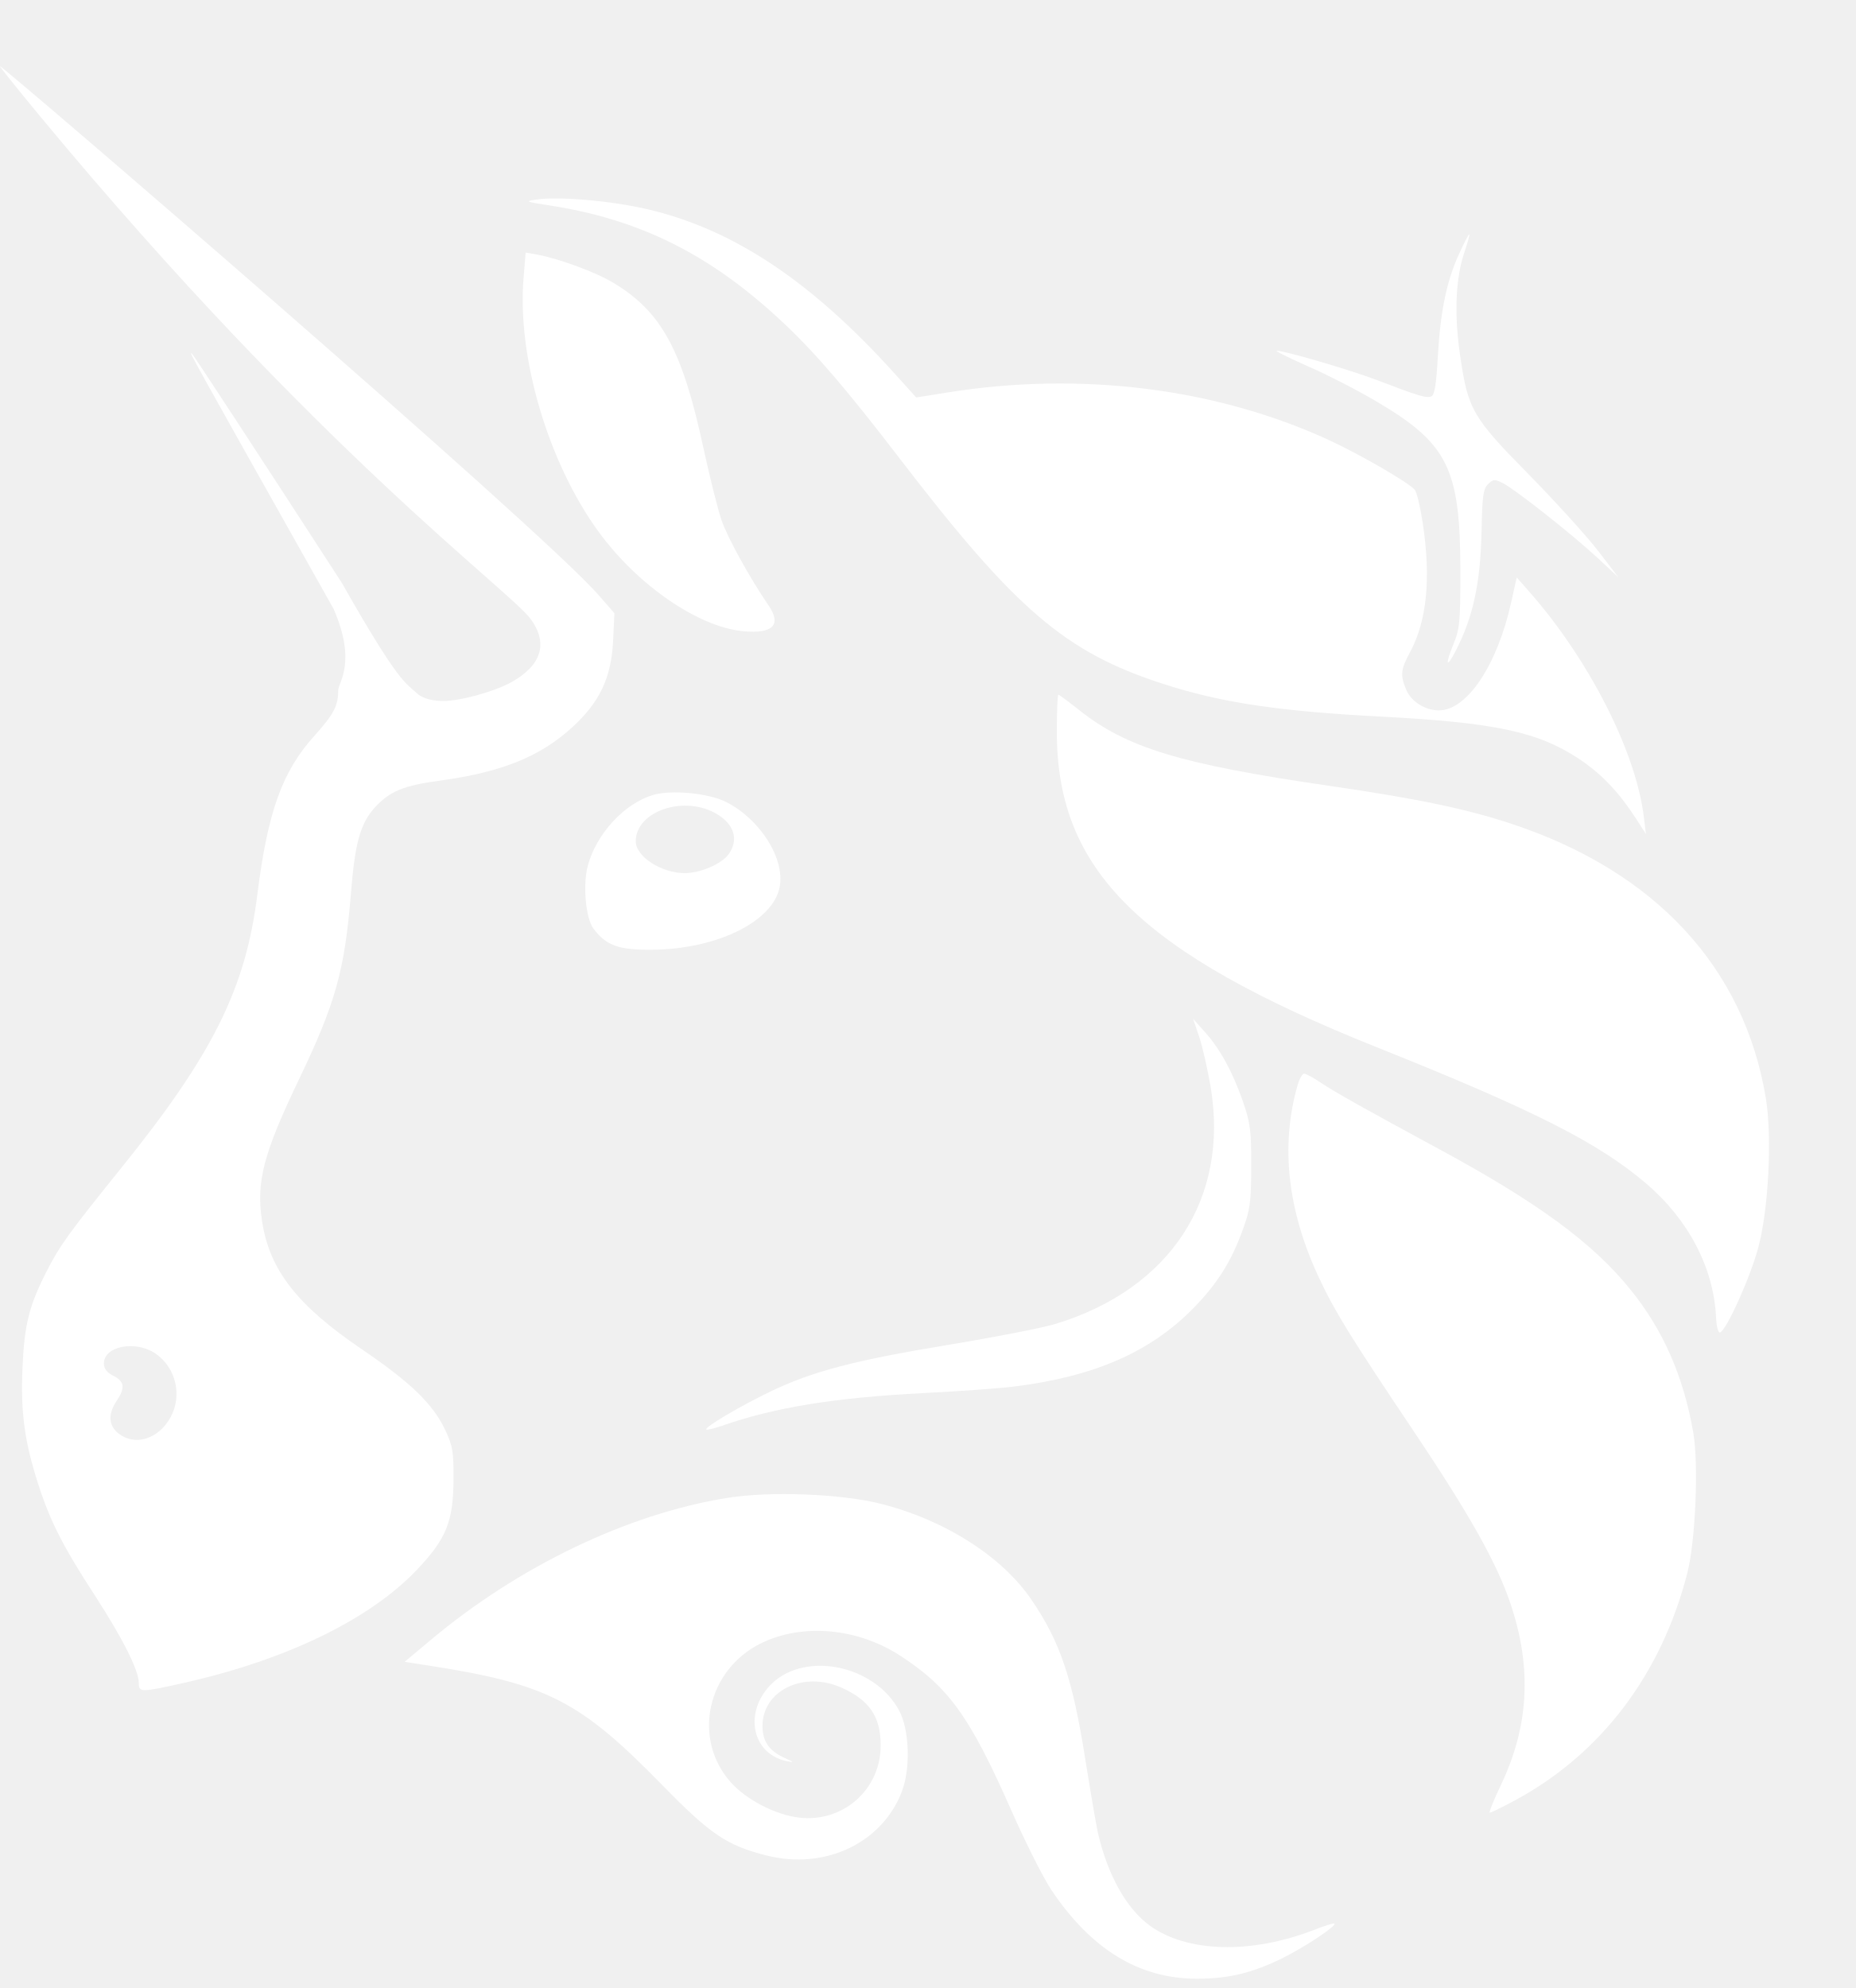
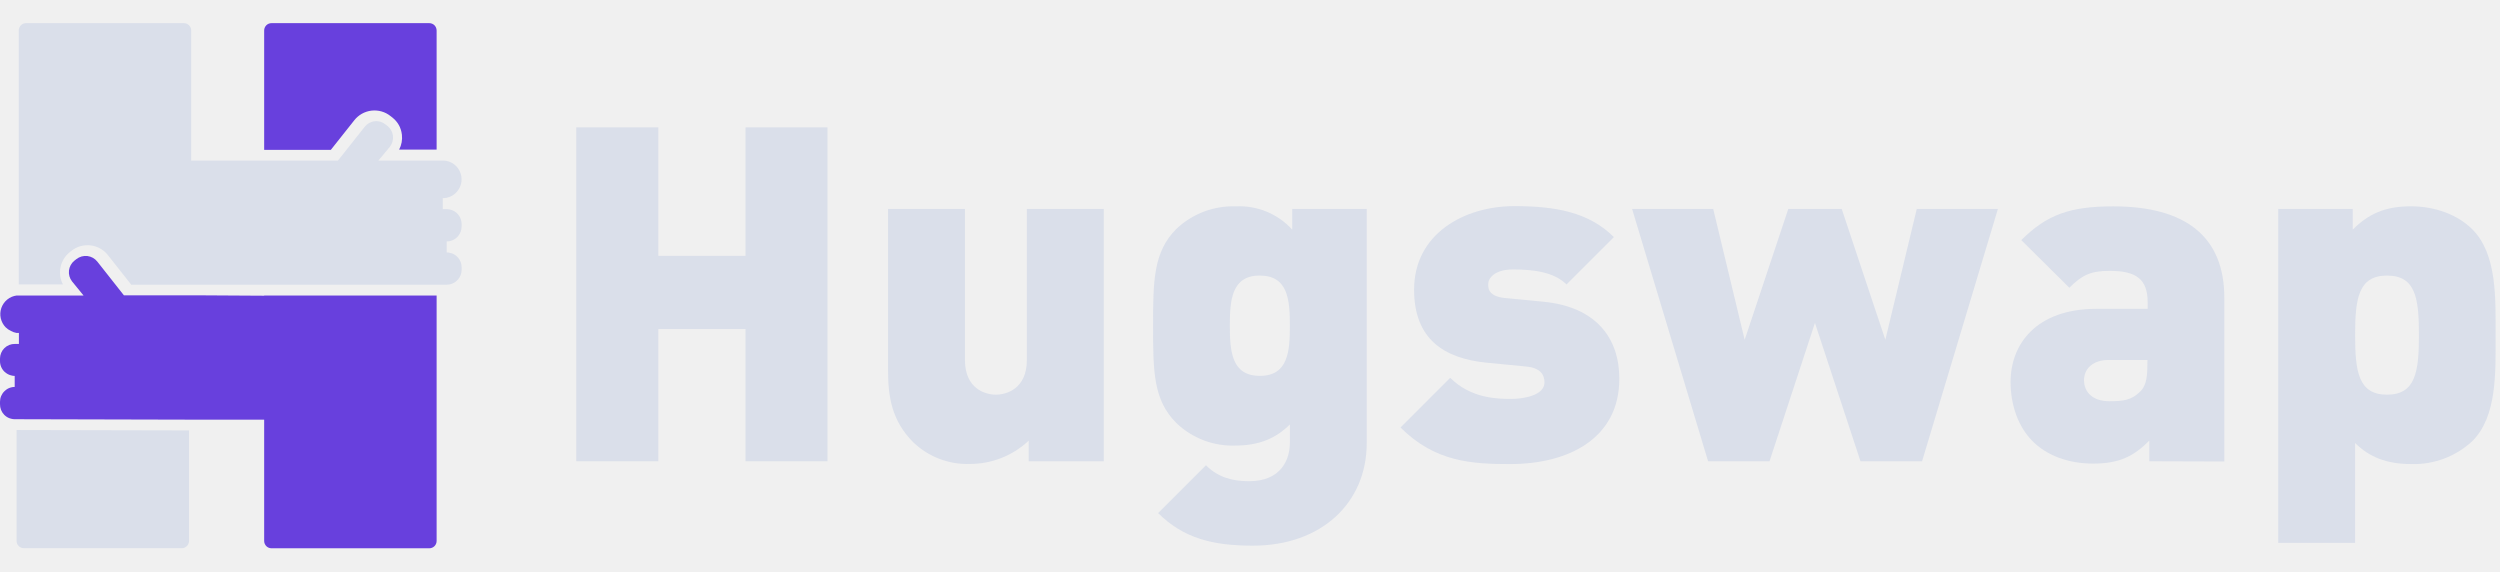
- <svg xmlns="http://www.w3.org/2000/svg" width="14" height="15" viewBox="0 0 14 15" fill="none">
-   <path d="M4.152 1.551C3.964 1.522 3.956 1.519 4.045 1.506C4.214 1.48 4.615 1.515 4.891 1.58C5.535 1.732 6.121 2.122 6.747 2.815L6.913 2.999L7.151 2.961C8.153 2.801 9.172 2.928 10.024 3.319C10.259 3.427 10.629 3.641 10.675 3.696C10.69 3.714 10.717 3.827 10.735 3.947C10.798 4.365 10.767 4.684 10.638 4.923C10.568 5.053 10.564 5.094 10.611 5.206C10.649 5.294 10.753 5.36 10.857 5.36C11.069 5.36 11.297 5.019 11.402 4.546L11.444 4.357L11.527 4.451C11.983 4.965 12.342 5.665 12.403 6.163L12.419 6.293L12.343 6.175C12.211 5.972 12.078 5.833 11.908 5.722C11.602 5.521 11.279 5.452 10.422 5.407C9.648 5.367 9.21 5.301 8.776 5.16C8.037 4.921 7.665 4.602 6.787 3.458C6.397 2.949 6.157 2.668 5.917 2.442C5.372 1.927 4.837 1.657 4.152 1.551Z" fill="white" />
-   <path d="M10.849 2.686C10.869 2.346 10.915 2.121 11.009 1.916C11.046 1.835 11.08 1.768 11.086 1.768C11.091 1.768 11.075 1.828 11.05 1.901C10.982 2.101 10.971 2.373 11.018 2.69C11.077 3.092 11.111 3.15 11.539 3.584C11.739 3.788 11.972 4.045 12.057 4.155L12.211 4.356L12.057 4.212C11.869 4.037 11.436 3.695 11.341 3.646C11.277 3.614 11.267 3.614 11.228 3.653C11.191 3.689 11.184 3.743 11.179 3.999C11.171 4.398 11.116 4.654 10.984 4.91C10.913 5.048 10.902 5.019 10.966 4.862C11.014 4.746 11.019 4.694 11.019 4.308C11.018 3.533 10.925 3.346 10.382 3.027C10.245 2.946 10.018 2.829 9.878 2.768C9.739 2.706 9.628 2.652 9.632 2.648C9.647 2.633 10.177 2.787 10.39 2.868C10.708 2.99 10.76 3.005 10.799 2.991C10.824 2.981 10.837 2.906 10.849 2.686Z" fill="white" />
-   <path d="M4.517 4.013C4.136 3.491 3.899 2.69 3.951 2.091L3.966 1.906L4.053 1.921C4.217 1.951 4.498 2.055 4.63 2.135C4.991 2.353 5.148 2.64 5.307 3.378C5.354 3.594 5.415 3.839 5.443 3.922C5.488 4.055 5.66 4.366 5.799 4.568C5.899 4.714 5.833 4.783 5.611 4.763C5.272 4.733 4.813 4.418 4.517 4.013Z" fill="white" />
-   <path d="M10.386 7.901C8.602 7.187 7.974 6.567 7.974 5.522C7.974 5.368 7.979 5.242 7.986 5.242C7.992 5.242 8.061 5.293 8.139 5.355C8.501 5.643 8.906 5.766 10.027 5.929C10.688 6.025 11.059 6.102 11.402 6.215C12.49 6.574 13.164 7.302 13.325 8.294C13.371 8.583 13.344 9.123 13.268 9.408C13.209 9.633 13.026 10.039 12.978 10.054C12.964 10.059 12.951 10.008 12.948 9.938C12.93 9.566 12.74 9.203 12.422 8.931C12.06 8.622 11.575 8.376 10.386 7.901Z" fill="white" />
-   <path d="M9.134 8.197C9.111 8.065 9.073 7.896 9.048 7.822L9.002 7.687L9.087 7.782C9.204 7.912 9.296 8.079 9.375 8.302C9.434 8.472 9.441 8.522 9.441 8.798C9.44 9.069 9.433 9.126 9.377 9.279C9.29 9.52 9.182 9.69 9.001 9.874C8.675 10.204 8.256 10.386 7.651 10.462C7.546 10.475 7.24 10.497 6.971 10.511C6.292 10.546 5.845 10.619 5.444 10.759C5.386 10.779 5.335 10.791 5.329 10.786C5.313 10.77 5.587 10.608 5.812 10.5C6.13 10.347 6.447 10.264 7.157 10.147C7.508 10.089 7.87 10.018 7.962 9.99C8.83 9.726 9.277 9.043 9.134 8.197Z" fill="white" />
-   <path d="M9.952 9.641C9.715 9.135 9.66 8.646 9.79 8.19C9.804 8.141 9.826 8.101 9.84 8.101C9.853 8.101 9.909 8.131 9.964 8.168C10.073 8.241 10.292 8.364 10.876 8.68C11.604 9.075 12.02 9.38 12.302 9.73C12.549 10.035 12.702 10.384 12.776 10.808C12.818 11.049 12.793 11.628 12.731 11.87C12.535 12.634 12.08 13.234 11.431 13.584C11.336 13.635 11.251 13.677 11.241 13.677C11.232 13.678 11.267 13.59 11.318 13.483C11.537 13.029 11.562 12.588 11.396 12.097C11.295 11.796 11.089 11.429 10.673 10.808C10.189 10.087 10.071 9.895 9.952 9.641Z" fill="white" />
-   <path d="M3.25 12.374C3.913 11.818 4.736 11.423 5.487 11.302C5.81 11.25 6.349 11.271 6.648 11.347C7.128 11.469 7.558 11.742 7.781 12.068C7.999 12.387 8.093 12.664 8.19 13.282C8.229 13.525 8.271 13.77 8.283 13.825C8.356 14.145 8.499 14.401 8.675 14.529C8.956 14.733 9.439 14.746 9.914 14.562C9.994 14.53 10.064 14.509 10.069 14.514C10.086 14.531 9.847 14.69 9.678 14.774C9.451 14.886 9.271 14.93 9.031 14.93C8.596 14.93 8.235 14.71 7.934 14.262C7.874 14.173 7.741 13.909 7.637 13.674C7.319 12.953 7.162 12.733 6.793 12.493C6.471 12.283 6.056 12.246 5.744 12.398C5.335 12.598 5.22 13.118 5.514 13.448C5.631 13.579 5.848 13.692 6.026 13.714C6.359 13.755 6.645 13.504 6.645 13.17C6.645 12.953 6.561 12.829 6.35 12.734C6.061 12.605 5.752 12.756 5.753 13.025C5.754 13.14 5.804 13.212 5.92 13.264C5.994 13.298 5.996 13.3 5.935 13.288C5.671 13.233 5.609 12.916 5.821 12.706C6.077 12.454 6.605 12.565 6.786 12.91C6.862 13.055 6.871 13.343 6.805 13.517C6.656 13.907 6.223 14.112 5.783 14C5.484 13.924 5.362 13.842 5.001 13.473C4.374 12.831 4.131 12.706 3.227 12.566L3.053 12.539L3.25 12.374Z" fill="white" />
-   <path fill-rule="evenodd" clip-rule="evenodd" d="M0.308 0.884C2.402 3.41 3.845 4.452 4.005 4.672C4.137 4.854 4.087 5.018 3.861 5.146C3.735 5.217 3.475 5.289 3.346 5.289C3.199 5.289 3.148 5.233 3.148 5.233C3.063 5.153 3.015 5.167 2.578 4.396C1.972 3.46 1.464 2.684 1.45 2.671C1.418 2.641 1.419 2.642 2.517 4.594C2.694 5.001 2.552 5.15 2.552 5.208C2.552 5.326 2.519 5.388 2.373 5.551C2.129 5.821 2.02 6.125 1.941 6.754C1.853 7.459 1.605 7.957 0.917 8.81C0.515 9.309 0.449 9.4 0.347 9.602C0.219 9.855 0.184 9.997 0.17 10.316C0.155 10.655 0.184 10.873 0.288 11.197C0.379 11.48 0.474 11.666 0.717 12.04C0.926 12.363 1.047 12.603 1.047 12.697C1.047 12.771 1.061 12.771 1.386 12.698C2.163 12.524 2.794 12.217 3.149 11.841C3.369 11.608 3.42 11.48 3.422 11.161C3.423 10.953 3.416 10.909 3.359 10.789C3.267 10.594 3.099 10.431 2.728 10.179C2.243 9.85 2.035 9.584 1.978 9.219C1.931 8.919 1.986 8.708 2.254 8.148C2.532 7.569 2.601 7.322 2.648 6.739C2.678 6.362 2.719 6.213 2.828 6.093C2.942 5.969 3.044 5.927 3.326 5.889C3.785 5.826 4.077 5.708 4.317 5.488C4.525 5.298 4.612 5.114 4.626 4.837L4.636 4.627L4.519 4.493C4.098 4.004 0.026 0.5 0 0.5C-0.005 0.5 0.133 0.673 0.308 0.884ZM1.284 10.699C1.379 10.531 1.328 10.316 1.169 10.21C1.018 10.111 0.784 10.158 0.784 10.287C0.784 10.327 0.806 10.356 0.856 10.381C0.94 10.424 0.946 10.472 0.88 10.57C0.813 10.67 0.819 10.757 0.895 10.817C1.018 10.912 1.192 10.86 1.284 10.699Z" fill="white" />
-   <path fill-rule="evenodd" clip-rule="evenodd" d="M4.925 5.999C4.71 6.064 4.501 6.291 4.436 6.529C4.396 6.674 4.419 6.929 4.478 7.007C4.574 7.134 4.666 7.168 4.917 7.166C5.407 7.163 5.833 6.954 5.883 6.692C5.923 6.478 5.736 6.181 5.478 6.051C5.345 5.984 5.062 5.957 4.925 5.999ZM5.499 6.444C5.574 6.337 5.541 6.222 5.412 6.144C5.168 5.995 4.797 6.118 4.797 6.348C4.797 6.463 4.99 6.588 5.167 6.588C5.285 6.588 5.446 6.518 5.499 6.444Z" fill="white" />
+ <svg xmlns="http://www.w3.org/2000/svg" width="105" height="24" viewBox="0 0 105 24" fill="none">
+   <path d="M7.939 18.077V22.717C7.939 22.799 7.907 22.877 7.849 22.935C7.791 22.992 7.713 23.025 7.631 23.025H1.005C0.923 23.025 0.845 22.992 0.787 22.935C0.729 22.877 0.697 22.799 0.697 22.717V18.061L7.939 18.077Z" fill="#DADFEA" />
+   <path d="M18.338 1.28V6.282H16.765C16.865 6.09 16.905 5.873 16.88 5.658C16.876 5.618 16.869 5.579 16.86 5.539C16.854 5.507 16.845 5.475 16.834 5.444C16.826 5.418 16.817 5.393 16.806 5.368L16.791 5.33C16.78 5.305 16.768 5.281 16.755 5.257C16.738 5.226 16.719 5.195 16.698 5.166C16.68 5.139 16.659 5.113 16.637 5.088C16.618 5.065 16.599 5.044 16.578 5.023C16.548 4.993 16.516 4.965 16.483 4.938L16.404 4.877C16.293 4.787 16.165 4.721 16.027 4.681C15.89 4.642 15.746 4.63 15.604 4.646C15.462 4.663 15.325 4.707 15.2 4.777C15.076 4.847 14.966 4.941 14.878 5.054L13.895 6.294H11.095V1.28C11.095 1.198 11.128 1.12 11.185 1.062C11.243 1.004 11.322 0.972 11.403 0.972H18.03C18.111 0.972 18.19 1.004 18.248 1.062C18.305 1.12 18.338 1.198 18.338 1.28Z" fill="#6840DD" />
+   <path d="M18.338 12.412V22.72C18.338 22.802 18.306 22.88 18.248 22.938C18.19 22.996 18.112 23.028 18.03 23.028H11.403C11.322 23.028 11.243 22.996 11.186 22.938C11.128 22.88 11.095 22.802 11.095 22.72V17.625H8.409H7.947L0.704 17.607H0.617C0.564 17.607 0.512 17.6 0.462 17.585C0.378 17.565 0.299 17.525 0.231 17.47C0.213 17.456 0.195 17.44 0.179 17.424C0.121 17.364 0.075 17.294 0.044 17.216C0.014 17.139 -0.001 17.057 0 16.974V16.873C4.4659e-05 16.791 0.016 16.71 0.048 16.634C0.08 16.559 0.126 16.49 0.185 16.433C0.2 16.417 0.217 16.403 0.234 16.39C0.3 16.333 0.378 16.293 0.462 16.272C0.512 16.258 0.564 16.251 0.617 16.251V15.789C0.564 15.788 0.512 15.78 0.462 15.765C0.377 15.744 0.298 15.703 0.231 15.647L0.187 15.611C0.127 15.553 0.079 15.483 0.047 15.405C0.015 15.328 -0.001 15.245 0 15.161V15.061C0 14.979 0.016 14.899 0.048 14.823C0.079 14.748 0.125 14.68 0.183 14.623C0.241 14.565 0.31 14.52 0.386 14.489C0.462 14.459 0.543 14.444 0.624 14.445H0.794V13.982C0.759 13.986 0.725 13.986 0.69 13.982C0.61 13.968 0.533 13.941 0.462 13.901C0.379 13.863 0.303 13.811 0.237 13.747C0.135 13.642 0.064 13.51 0.032 13.367C-0 13.224 0.008 13.075 0.056 12.936C0.104 12.797 0.19 12.675 0.303 12.582C0.417 12.489 0.554 12.43 0.7 12.411C0.735 12.408 0.77 12.408 0.805 12.411H3.509L3.027 11.82C2.924 11.69 2.878 11.525 2.897 11.361C2.917 11.196 3 11.046 3.13 10.944L3.21 10.882C3.34 10.78 3.506 10.734 3.67 10.753C3.834 10.773 3.984 10.857 4.087 10.987L5.204 12.404H7.939H8.402L11.095 12.42V12.412H18.338Z" fill="#6840DD" />
+   <path d="M19.388 9.413V9.514C19.388 9.66 19.337 9.802 19.243 9.914C19.15 10.027 19.02 10.103 18.876 10.13C18.838 10.137 18.8 10.141 18.762 10.141V10.603C18.8 10.603 18.838 10.606 18.876 10.614C19.021 10.639 19.152 10.715 19.246 10.828C19.339 10.941 19.39 11.084 19.388 11.23V11.331C19.388 11.477 19.337 11.619 19.243 11.731C19.15 11.844 19.02 11.92 18.876 11.947C18.838 11.954 18.8 11.958 18.762 11.958H8.023H5.512L4.532 10.714C4.355 10.488 4.095 10.342 3.811 10.307C3.526 10.272 3.238 10.35 3.011 10.526L2.933 10.589C2.734 10.746 2.597 10.967 2.544 11.214C2.491 11.461 2.525 11.719 2.642 11.944H0.893C0.857 11.944 0.822 11.944 0.788 11.944V1.28C0.788 1.198 0.82 1.12 0.878 1.062C0.936 1.004 1.014 0.972 1.096 0.972H7.722C7.804 0.972 7.882 1.004 7.94 1.062C7.998 1.12 8.03 1.198 8.03 1.28V6.744H14.194L15.316 5.328C15.367 5.263 15.429 5.209 15.501 5.168C15.573 5.128 15.652 5.102 15.733 5.093C15.815 5.083 15.898 5.09 15.977 5.113C16.056 5.136 16.129 5.175 16.193 5.227L16.272 5.288C16.401 5.39 16.485 5.54 16.504 5.703C16.524 5.867 16.478 6.032 16.377 6.162L15.891 6.744H18.596C18.612 6.743 18.628 6.743 18.645 6.744C18.724 6.748 18.802 6.764 18.876 6.792C19.026 6.849 19.155 6.951 19.247 7.083C19.338 7.215 19.387 7.372 19.387 7.533C19.387 7.693 19.338 7.85 19.247 7.982C19.155 8.115 19.026 8.216 18.876 8.273C18.802 8.302 18.724 8.318 18.645 8.321C18.628 8.322 18.612 8.322 18.596 8.321V8.783H18.762C18.8 8.783 18.838 8.787 18.876 8.794C19.02 8.821 19.151 8.898 19.244 9.011C19.338 9.124 19.389 9.267 19.388 9.413Z" fill="#DADFEA" />
+   <path d="M31.312 19.373V13.82H27.65V19.373H24.203V5.349H27.65V10.746H31.312V5.349H34.755V19.373H31.312Z" fill="#DADFEA" />
+   <path d="M43.206 19.374V18.507C42.541 19.135 41.66 19.485 40.745 19.485C40.307 19.502 39.87 19.43 39.461 19.274C39.051 19.119 38.677 18.882 38.36 18.579C37.455 17.674 37.298 16.668 37.298 15.547V8.776H40.528V15.119C40.528 16.339 41.395 16.576 41.827 16.576C42.259 16.576 43.128 16.339 43.128 15.119V8.776H46.358V19.374H43.206Z" fill="#DADFEA" />
+   <path d="M52.62 22.918C50.965 22.918 49.722 22.623 48.641 21.549L50.65 19.54C51.141 20.033 51.731 20.211 52.461 20.211C53.821 20.211 54.175 19.284 54.175 18.595V17.826C53.588 18.413 52.874 18.714 51.89 18.714C51.434 18.731 50.979 18.655 50.553 18.493C50.126 18.33 49.737 18.083 49.407 17.767C48.443 16.803 48.429 15.615 48.429 13.691C48.429 11.765 48.449 10.578 49.407 9.614C49.741 9.298 50.133 9.051 50.563 8.888C50.993 8.726 51.45 8.651 51.909 8.667C52.351 8.645 52.792 8.721 53.201 8.89C53.61 9.059 53.976 9.317 54.273 9.645V8.776H57.403V18.605C57.405 21.107 55.515 22.918 52.62 22.918ZM52.915 11.572C51.731 11.572 51.653 12.595 51.653 13.679C51.653 14.762 51.731 15.786 52.915 15.786C54.099 15.786 54.175 14.762 54.175 13.679C54.175 12.595 54.096 11.574 52.915 11.574V11.572Z" fill="#DADFEA" />
+   <path d="M63.43 19.491C61.834 19.491 60.279 19.412 58.821 17.955L60.909 15.868C61.795 16.754 62.937 16.754 63.489 16.754C63.962 16.754 64.868 16.615 64.868 16.063C64.868 15.768 64.729 15.453 64.099 15.394L62.464 15.236C60.633 15.06 59.392 14.232 59.392 12.165C59.392 9.817 61.499 8.657 63.606 8.657C65.34 8.657 66.736 8.913 67.783 9.958L65.793 11.947C65.261 11.415 64.375 11.317 63.548 11.317C62.765 11.317 62.505 11.691 62.505 11.928C62.505 12.045 62.464 12.44 63.194 12.515L64.829 12.673C67.053 12.892 68.012 14.213 68.012 15.907C68.012 18.407 65.891 19.491 63.43 19.491Z" fill="#DADFEA" />
+   <path d="M80.727 19.374H78.141L76.228 13.563L74.319 19.374H71.74L68.548 8.776H71.955L73.276 14.272L75.107 8.776H77.353L79.184 14.272L80.504 8.776H83.912L80.727 19.374Z" fill="#DADFEA" />
+   <path d="M90.27 19.373V18.507C89.621 19.156 89.03 19.471 87.907 19.471C86.843 19.471 85.951 19.117 85.364 18.526C84.777 17.936 84.444 17.03 84.444 16.044C84.444 14.45 85.528 12.971 88.05 12.971H90.202V12.697C90.202 11.73 89.728 11.376 88.605 11.376C87.78 11.376 87.432 11.572 86.913 12.085L84.894 10.085C85.976 9.003 86.962 8.667 88.754 8.667C91.788 8.667 93.422 9.929 93.422 12.509V19.383L90.27 19.373ZM90.192 15.119H88.552C87.923 15.119 87.529 15.473 87.529 15.966C87.529 16.459 87.883 16.852 88.592 16.852C89.224 16.852 89.519 16.793 89.873 16.461C90.11 16.244 90.188 15.909 90.188 15.396L90.192 15.119Z" fill="#DADFEA" />
+   <path d="M103.839 18.526C103.145 19.172 102.225 19.518 101.278 19.491C100.235 19.491 99.506 19.195 98.915 18.605V22.801H95.685V8.776H98.815V9.643C99.465 8.994 100.155 8.665 101.257 8.665C102.282 8.665 103.226 9.021 103.837 9.631C104.881 10.676 104.815 12.527 104.815 14.082C104.815 15.637 104.883 17.482 103.839 18.526ZM100.255 11.574C99.054 11.574 98.915 12.538 98.915 14.074C98.915 15.61 99.054 16.576 100.255 16.576C101.456 16.576 101.595 15.612 101.595 14.074C101.595 12.536 101.464 11.574 100.255 11.574Z" fill="#DADFEA" />
</svg>
